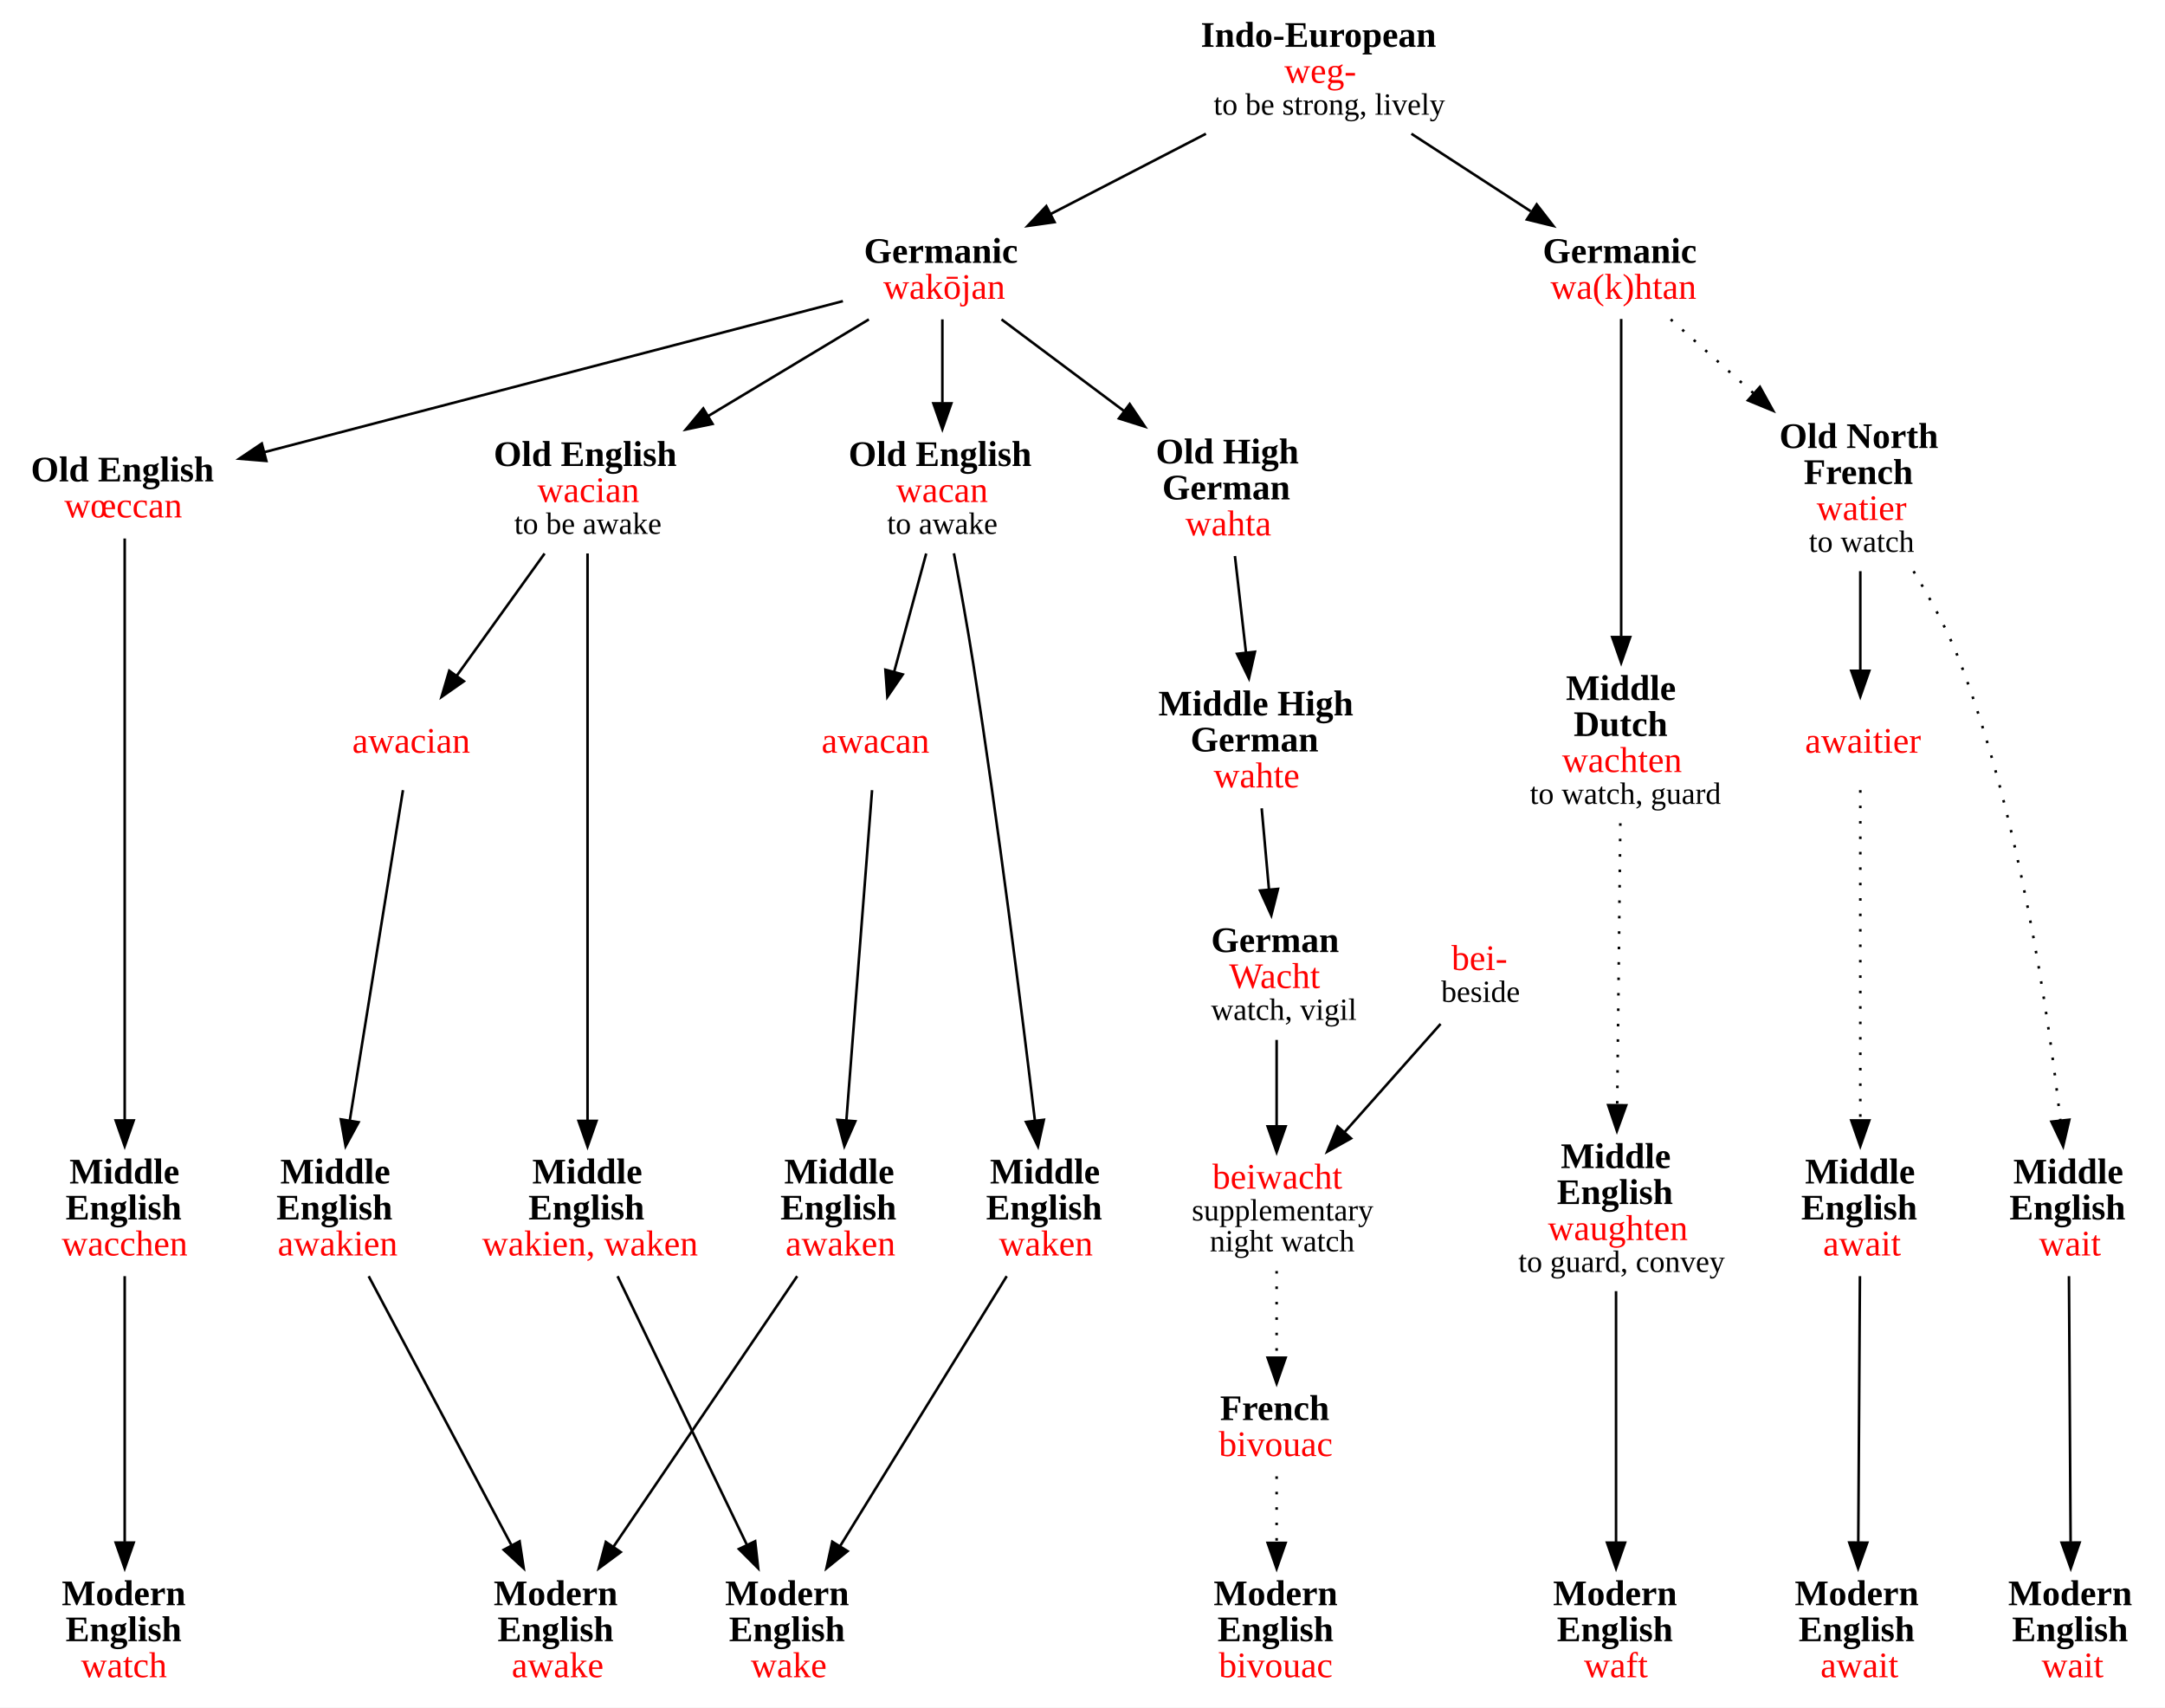
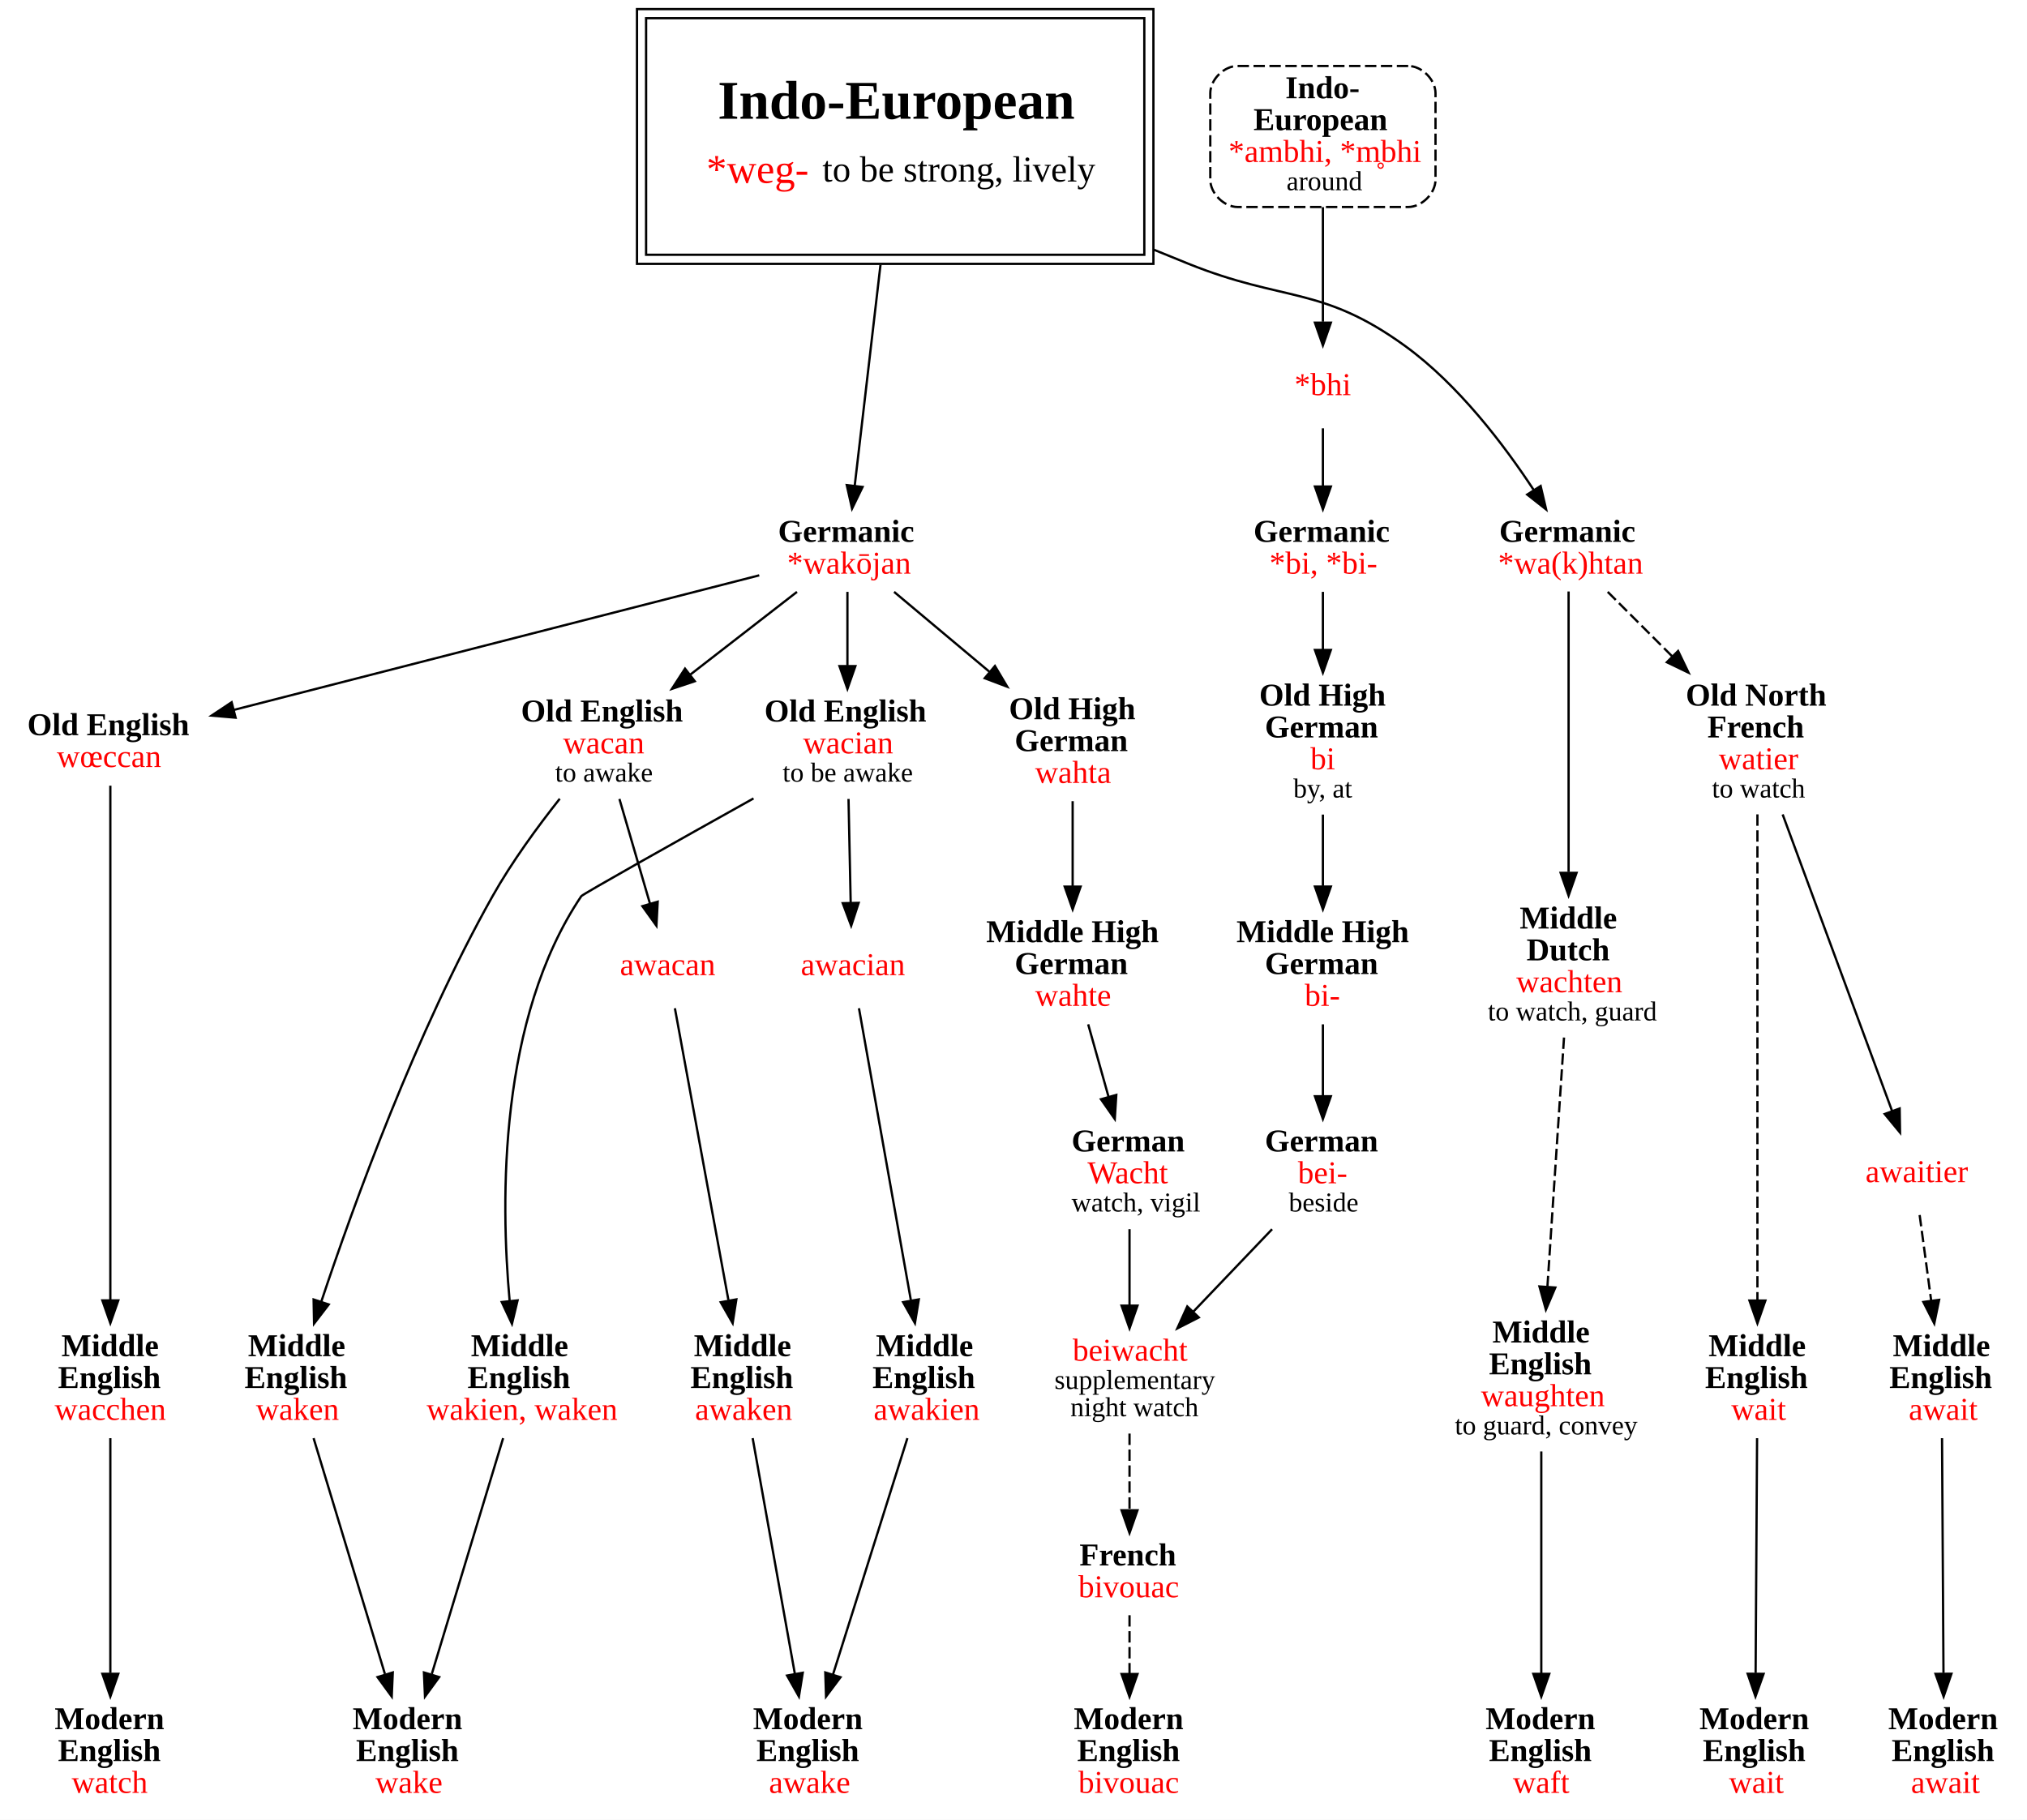
- <svg xmlns="http://www.w3.org/2000/svg" width="842pt" height="664pt" viewBox="0.00 0.00 842.00 664.00">
-   <g id="graph0" class="graph" transform="scale(1 1) rotate(0) translate(4 660)">
-     <polygon fill="white" stroke="transparent" points="-4,4 -4,-660 838,-660 838,4 -4,4" />
+ <svg xmlns="http://www.w3.org/2000/svg" xmlns:xlink="http://www.w3.org/1999/xlink" width="891pt" height="800pt" viewBox="0.00 0.00 891.00 800.00">
+   <g id="graph0" class="graph" transform="scale(1 1) rotate(0) translate(4 796)">
+     <polygon fill="white" stroke="transparent" points="-4,4 -4,-796 887,-796 887,4 -4,4" />
    <g id="node1" class="node">
-       <text text-anchor="start" x="463" y="-641.8" font-family="Times New Roman,serif" font-weight="bold" font-size="14.00">Indo-European</text>
-       <text text-anchor="start" x="495.5" y="-627.8" font-family="Times New Roman,serif" font-size="14.00" fill="red">weg-</text>
-       <text text-anchor="start" x="468" y="-615.4" font-family="Times New Roman,serif" font-size="12.00">to be strong, lively</text>
+       <g id="a_node1">
+         <a xlink:title="Indo-European &quot;*weg-&quot; to be strong, lively">
+           <polygon fill="none" stroke="black" points="499,-788 280,-788 280,-684 499,-684 499,-788" />
+           <polygon fill="none" stroke="black" points="503,-792 276,-792 276,-680 503,-680 503,-792" />
+           <text text-anchor="start" x="311.5" y="-743.8" font-family="Times New Roman,serif" font-weight="bold" font-size="24.00">Indo-European</text>
+           <text text-anchor="start" x="306.5" y="-715.6" font-family="Times New Roman,serif" font-size="18.00" fill="red">*weg-</text>
+           <text text-anchor="start" x="357.5" y="-716.2" font-family="Times New Roman,serif" font-size="16.00">to be strong, lively</text>
+         </a>
+       </g>
    </g>
    <g id="node2" class="node">
-       <text text-anchor="start" x="332" y="-557.8" font-family="Times New Roman,serif" font-weight="bold" font-size="14.00">Germanic</text>
-       <text text-anchor="start" x="339.5" y="-543.8" font-family="Times New Roman,serif" font-size="14.00" fill="red">wakōjan</text>
+       <text text-anchor="start" x="338" y="-557.8" font-family="Times New Roman,serif" font-weight="bold" font-size="14.00">Germanic</text>
+       <text text-anchor="start" x="342" y="-543.8" font-family="Times New Roman,serif" font-size="14.00" fill="red">*wakōjan</text>
    </g>
    <g id="edge1" class="edge">
-       <path fill="none" stroke="black" d="M465,-607.99C445.82,-598.08 423.52,-586.55 404.62,-576.78" />
-       <polygon fill="black" stroke="black" points="406.13,-573.62 395.64,-572.14 402.92,-579.84 406.13,-573.62" />
+       <path fill="none" stroke="black" d="M383.03,-679.53C379.27,-647.35 374.71,-608.23 371.71,-582.53" />
+       <polygon fill="black" stroke="black" points="375.16,-581.92 370.53,-572.39 368.21,-582.73 375.16,-581.92" />
    </g>
    <g id="node3" class="node">
-       <text text-anchor="start" x="596" y="-557.8" font-family="Times New Roman,serif" font-weight="bold" font-size="14.00">Germanic</text>
-       <text text-anchor="start" x="599" y="-543.8" font-family="Times New Roman,serif" font-size="14.00" fill="red">wa(k)htan</text>
+       <text text-anchor="start" x="655" y="-557.8" font-family="Times New Roman,serif" font-weight="bold" font-size="14.00">Germanic</text>
+       <text text-anchor="start" x="654.5" y="-543.8" font-family="Times New Roman,serif" font-size="14.00" fill="red">*wa(k)htan</text>
    </g>
    <g id="edge2" class="edge">
-       <path fill="none" stroke="black" d="M544.92,-607.99C559.63,-598.44 576.65,-587.38 591.32,-577.85" />
-       <polygon fill="black" stroke="black" points="593.64,-580.52 600.12,-572.14 589.83,-574.65 593.64,-580.52" />
+       <path fill="none" stroke="black" d="M503,-686.3C508.23,-684.16 513.42,-682.05 518.5,-680 560.39,-663.14 576.92,-670.47 613.5,-644 637.1,-626.92 657.27,-600.23 670.21,-580.53" />
+       <polygon fill="black" stroke="black" points="673.21,-582.34 675.63,-572.03 667.31,-578.58 673.21,-582.34" />
    </g>
    <g id="node4" class="node">
      <text text-anchor="start" x="8" y="-472.8" font-family="Times New Roman,serif" font-weight="bold" font-size="14.00">Old English</text>
      <text text-anchor="start" x="21" y="-458.8" font-family="Times New Roman,serif" font-size="14.00" fill="red">wœccan</text>
    </g>
    <g id="edge3" class="edge">
-       <path fill="none" stroke="black" d="M323.82,-542.91C267.58,-528.22 162.95,-500.92 98.94,-484.21" />
-       <polygon fill="black" stroke="black" points="99.59,-480.76 89.03,-481.62 97.82,-487.53 99.59,-480.76" />
+       <path fill="none" stroke="black" d="M329.74,-543.07C272.22,-528.34 164.06,-500.63 98.72,-483.89" />
+       <polygon fill="black" stroke="black" points="99.56,-480.49 89,-481.4 97.82,-487.27 99.56,-480.49" />
    </g>
    <g id="node5" class="node">
-       <text text-anchor="start" x="326" y="-478.8" font-family="Times New Roman,serif" font-weight="bold" font-size="14.00">Old English</text>
-       <text text-anchor="start" x="344.5" y="-464.8" font-family="Times New Roman,serif" font-size="14.00" fill="red">wacan</text>
-       <text text-anchor="start" x="341" y="-452.4" font-family="Times New Roman,serif" font-size="12.00">to awake</text>
+       <text text-anchor="start" x="225" y="-478.8" font-family="Times New Roman,serif" font-weight="bold" font-size="14.00">Old English</text>
+       <text text-anchor="start" x="243.5" y="-464.8" font-family="Times New Roman,serif" font-size="14.00" fill="red">wacan</text>
+       <text text-anchor="start" x="240" y="-452.4" font-family="Times New Roman,serif" font-size="12.00">to awake</text>
    </g>
    <g id="edge4" class="edge">
-       <path fill="none" stroke="black" d="M362.5,-535.8C362.5,-526.45 362.5,-514.55 362.5,-503.45" />
-       <polygon fill="black" stroke="black" points="366,-503.16 362.5,-493.16 359,-503.16 366,-503.16" />
+       <path fill="none" stroke="black" d="M346.33,-535.8C332.78,-525.29 315.08,-511.56 299.36,-499.37" />
+       <polygon fill="black" stroke="black" points="301.4,-496.52 291.35,-493.16 297.11,-502.05 301.4,-496.52" />
    </g>
    <g id="node6" class="node">
-       <text text-anchor="start" x="188" y="-478.8" font-family="Times New Roman,serif" font-weight="bold" font-size="14.00">Old English</text>
-       <text text-anchor="start" x="205" y="-464.8" font-family="Times New Roman,serif" font-size="14.00" fill="red">wacian</text>
-       <text text-anchor="start" x="196" y="-452.4" font-family="Times New Roman,serif" font-size="12.00">to be awake</text>
+       <text text-anchor="start" x="332" y="-478.8" font-family="Times New Roman,serif" font-weight="bold" font-size="14.00">Old English</text>
+       <text text-anchor="start" x="349" y="-464.8" font-family="Times New Roman,serif" font-size="14.00" fill="red">wacian</text>
+       <text text-anchor="start" x="340" y="-452.4" font-family="Times New Roman,serif" font-size="12.00">to be awake</text>
    </g>
    <g id="edge5" class="edge">
-       <path fill="none" stroke="black" d="M333.91,-535.8C315.88,-524.96 292.16,-510.7 271.43,-498.22" />
-       <polygon fill="black" stroke="black" points="273.12,-495.16 262.74,-493 269.51,-501.16 273.12,-495.16" />
+       <path fill="none" stroke="black" d="M368.5,-535.8C368.5,-526.45 368.5,-514.55 368.5,-503.45" />
+       <polygon fill="black" stroke="black" points="372,-503.16 368.5,-493.16 365,-503.16 372,-503.16" />
    </g>
    <g id="node7" class="node">
-       <text text-anchor="start" x="445.5" y="-479.8" font-family="Times New Roman,serif" font-weight="bold" font-size="14.00">Old High</text>
-       <text text-anchor="start" x="448" y="-465.8" font-family="Times New Roman,serif" font-weight="bold" font-size="14.00">German</text>
-       <text text-anchor="start" x="457" y="-451.8" font-family="Times New Roman,serif" font-size="14.00" fill="red">wahta</text>
+       <text text-anchor="start" x="439.5" y="-479.8" font-family="Times New Roman,serif" font-weight="bold" font-size="14.00">Old High</text>
+       <text text-anchor="start" x="442" y="-465.8" font-family="Times New Roman,serif" font-weight="bold" font-size="14.00">German</text>
+       <text text-anchor="start" x="451" y="-451.8" font-family="Times New Roman,serif" font-size="14.00" fill="red">wahta</text>
    </g>
    <g id="edge6" class="edge">
-       <path fill="none" stroke="black" d="M385.5,-535.8C399.23,-525.53 417.07,-512.2 433.09,-500.22" />
-       <polygon fill="black" stroke="black" points="435.36,-502.89 441.27,-494.1 431.17,-497.28 435.36,-502.89" />
-     </g>
-     <g id="node24" class="node">
-       <text text-anchor="start" x="605" y="-387.8" font-family="Times New Roman,serif" font-weight="bold" font-size="14.00">Middle</text>
-       <text text-anchor="start" x="608" y="-373.8" font-family="Times New Roman,serif" font-weight="bold" font-size="14.00">Dutch</text>
-       <text text-anchor="start" x="603.5" y="-359.8" font-family="Times New Roman,serif" font-size="14.00" fill="red">wachten</text>
-       <text text-anchor="start" x="591" y="-347.4" font-family="Times New Roman,serif" font-size="12.00">to watch, guard</text>
-     </g>
-     <g id="edge25" class="edge">
-       <path fill="none" stroke="black" d="M626.5,-535.97C626.5,-507.98 626.5,-451.48 626.5,-412.7" />
-       <polygon fill="black" stroke="black" points="630,-412.27 626.5,-402.27 623,-412.27 630,-412.27" />
-     </g>
-     <g id="node25" class="node">
-       <text text-anchor="start" x="688" y="-485.8" font-family="Times New Roman,serif" font-weight="bold" font-size="14.00">Old North</text>
-       <text text-anchor="start" x="697.5" y="-471.8" font-family="Times New Roman,serif" font-weight="bold" font-size="14.00">French</text>
-       <text text-anchor="start" x="702.5" y="-457.8" font-family="Times New Roman,serif" font-size="14.00" fill="red">watier</text>
-       <text text-anchor="start" x="699.5" y="-445.4" font-family="Times New Roman,serif" font-size="12.00">to watch</text>
-     </g>
-     <g id="edge26" class="edge">
-       <path fill="none" stroke="black" stroke-dasharray="1,5" d="M645.77,-535.8C655.11,-527.47 666.71,-517.12 677.92,-507.11" />
-       <polygon fill="black" stroke="black" points="680.46,-509.54 685.59,-500.27 675.8,-504.31 680.46,-509.54" />
+       <path fill="none" stroke="black" d="M389.01,-535.8C401.15,-525.63 416.88,-512.44 431.07,-500.55" />
+       <polygon fill="black" stroke="black" points="433.34,-503.21 438.75,-494.1 428.84,-497.84 433.34,-503.21" />
+     </g>
+     <g id="node29" class="node">
+       <text text-anchor="start" x="664" y="-387.8" font-family="Times New Roman,serif" font-weight="bold" font-size="14.00">Middle</text>
+       <text text-anchor="start" x="667" y="-373.8" font-family="Times New Roman,serif" font-weight="bold" font-size="14.00">Dutch</text>
+       <text text-anchor="start" x="662.5" y="-359.8" font-family="Times New Roman,serif" font-size="14.00" fill="red">wachten</text>
+       <text text-anchor="start" x="650" y="-347.4" font-family="Times New Roman,serif" font-size="12.00">to watch, guard</text>
+     </g>
+     <g id="edge30" class="edge">
+       <path fill="none" stroke="black" d="M685.5,-535.97C685.5,-507.98 685.5,-451.48 685.5,-412.7" />
+       <polygon fill="black" stroke="black" points="689,-412.27 685.5,-402.27 682,-412.27 689,-412.27" />
+     </g>
+     <g id="node30" class="node">
+       <text text-anchor="start" x="737" y="-485.8" font-family="Times New Roman,serif" font-weight="bold" font-size="14.00">Old North</text>
+       <text text-anchor="start" x="746.5" y="-471.8" font-family="Times New Roman,serif" font-weight="bold" font-size="14.00">French</text>
+       <text text-anchor="start" x="751.5" y="-457.8" font-family="Times New Roman,serif" font-size="14.00" fill="red">watier</text>
+       <text text-anchor="start" x="748.5" y="-445.4" font-family="Times New Roman,serif" font-size="12.00">to watch</text>
+     </g>
+     <g id="edge31" class="edge">
+       <path fill="none" stroke="black" stroke-dasharray="5,2" d="M702.7,-535.8C710.95,-527.55 721.18,-517.32 731.1,-507.4" />
+       <polygon fill="black" stroke="black" points="733.64,-509.81 738.23,-500.27 728.69,-504.86 733.64,-509.81" />
    </g>
    <g id="node8" class="node">
      <text text-anchor="start" x="23" y="-199.8" font-family="Times New Roman,serif" font-weight="bold" font-size="14.00">Middle</text>
      <text text-anchor="start" x="21.5" y="-185.8" font-family="Times New Roman,serif" font-weight="bold" font-size="14.00">English</text>
      <text text-anchor="start" x="20" y="-171.8" font-family="Times New Roman,serif" font-size="14.00" fill="red">wacchen</text>
    </g>
    <g id="edge7" class="edge">
      <path fill="none" stroke="black" d="M44.5,-450.61C44.5,-405.53 44.5,-284.26 44.5,-224.39" />
      <polygon fill="black" stroke="black" points="48,-224.3 44.5,-214.3 41,-224.3 48,-224.3" />
    </g>
    <g id="node10" class="node">
-       <text text-anchor="start" x="381" y="-199.8" font-family="Times New Roman,serif" font-weight="bold" font-size="14.00">Middle</text>
-       <text text-anchor="start" x="379.5" y="-185.8" font-family="Times New Roman,serif" font-weight="bold" font-size="14.00">English</text>
-       <text text-anchor="start" x="384.5" y="-171.8" font-family="Times New Roman,serif" font-size="14.00" fill="red">waken</text>
+       <text text-anchor="start" x="105" y="-199.8" font-family="Times New Roman,serif" font-weight="bold" font-size="14.00">Middle</text>
+       <text text-anchor="start" x="103.5" y="-185.8" font-family="Times New Roman,serif" font-weight="bold" font-size="14.00">English</text>
+       <text text-anchor="start" x="108.5" y="-171.8" font-family="Times New Roman,serif" font-size="14.00" fill="red">waken</text>
    </g>
    <g id="edge9" class="edge">
-       <path fill="none" stroke="black" d="M367,-444.83C369.38,-432.2 372.26,-416.27 374.5,-402 384.31,-339.45 393.48,-266.15 398.5,-224.19" />
-       <polygon fill="black" stroke="black" points="401.98,-224.56 399.69,-214.22 395.03,-223.73 401.98,-224.56" />
+       <path fill="none" stroke="black" d="M242.05,-444.85C232.37,-432.62 220.96,-417.05 212.5,-402 178.9,-342.22 151.5,-266.64 137.23,-223.77" />
+       <polygon fill="black" stroke="black" points="140.5,-222.52 134.05,-214.11 133.85,-224.71 140.5,-222.52" />
    </g>
    <g id="node11" class="node">
-       <text text-anchor="start" x="315.5" y="-367.3" font-family="Times New Roman,serif" font-size="14.00" fill="red">awacan</text>
+       <text text-anchor="start" x="268.5" y="-367.3" font-family="Times New Roman,serif" font-size="14.00" fill="red">awacan</text>
    </g>
    <g id="edge10" class="edge">
-       <path fill="none" stroke="black" d="M356.21,-444.76C352.46,-430.92 347.68,-413.29 343.77,-398.86" />
-       <polygon fill="black" stroke="black" points="347.1,-397.74 341.11,-389.01 340.34,-399.57 347.1,-397.74" />
+       <path fill="none" stroke="black" d="M268.28,-444.76C272.32,-430.92 277.46,-413.29 281.67,-398.86" />
+       <polygon fill="black" stroke="black" points="285.1,-399.59 284.54,-389.01 278.38,-397.63 285.1,-399.59" />
    </g>
    <g id="node13" class="node">
      <text text-anchor="start" x="203" y="-199.8" font-family="Times New Roman,serif" font-weight="bold" font-size="14.00">Middle</text>
      <text text-anchor="start" x="201.5" y="-185.8" font-family="Times New Roman,serif" font-weight="bold" font-size="14.00">English</text>
      <text text-anchor="start" x="183.5" y="-171.8" font-family="Times New Roman,serif" font-size="14.00" fill="red">wakien, waken</text>
    </g>
    <g id="edge12" class="edge">
-       <path fill="none" stroke="black" d="M224.5,-444.78C224.5,-395.76 224.5,-281.54 224.5,-224.17" />
-       <polygon fill="black" stroke="black" points="228,-224.14 224.5,-214.14 221,-224.14 228,-224.14" />
+       <path fill="none" stroke="black" d="M327.22,-444.99C293.79,-426.32 252.12,-402.93 251.5,-402 215.28,-348.13 215.96,-268.86 220.02,-224.08" />
+       <polygon fill="black" stroke="black" points="223.51,-224.31 221.04,-214 216.55,-223.6 223.51,-224.31" />
    </g>
    <g id="node14" class="node">
-       <text text-anchor="start" x="133" y="-367.3" font-family="Times New Roman,serif" font-size="14.00" fill="red">awacian</text>
+       <text text-anchor="start" x="348" y="-367.3" font-family="Times New Roman,serif" font-size="14.00" fill="red">awacian</text>
    </g>
    <g id="edge13" class="edge">
-       <path fill="none" stroke="black" d="M207.8,-444.76C197.46,-430.38 184.19,-411.92 173.6,-397.19" />
-       <polygon fill="black" stroke="black" points="176.4,-395.08 167.72,-389.01 170.72,-399.17 176.4,-395.08" />
+       <path fill="none" stroke="black" d="M368.98,-444.76C369.27,-431.05 369.63,-413.63 369.93,-399.28" />
+       <polygon fill="black" stroke="black" points="373.44,-399.08 370.15,-389.01 366.44,-398.93 373.44,-399.08" />
    </g>
    <g id="node18" class="node">
-       <text text-anchor="start" x="446.5" y="-381.8" font-family="Times New Roman,serif" font-weight="bold" font-size="14.00">Middle High</text>
-       <text text-anchor="start" x="459" y="-367.8" font-family="Times New Roman,serif" font-weight="bold" font-size="14.00">German</text>
-       <text text-anchor="start" x="468" y="-353.8" font-family="Times New Roman,serif" font-size="14.00" fill="red">wahte</text>
+       <text text-anchor="start" x="429.5" y="-381.8" font-family="Times New Roman,serif" font-weight="bold" font-size="14.00">Middle High</text>
+       <text text-anchor="start" x="442" y="-367.8" font-family="Times New Roman,serif" font-weight="bold" font-size="14.00">German</text>
+       <text text-anchor="start" x="451" y="-353.8" font-family="Times New Roman,serif" font-size="14.00" fill="red">wahte</text>
    </g>
    <g id="edge19" class="edge">
-       <path fill="none" stroke="black" d="M476.28,-443.78C477.58,-432.41 479.15,-418.66 480.58,-406.25" />
-       <polygon fill="black" stroke="black" points="484.06,-406.55 481.73,-396.22 477.11,-405.75 484.06,-406.55" />
+       <path fill="none" stroke="black" d="M467.5,-443.78C467.5,-432.41 467.5,-418.66 467.5,-406.25" />
+       <polygon fill="black" stroke="black" points="471,-406.22 467.5,-396.22 464,-406.22 471,-406.22" />
    </g>
    <g id="node9" class="node">
      <text text-anchor="start" x="20" y="-35.8" font-family="Times New Roman,serif" font-weight="bold" font-size="14.00">Modern</text>
      <text text-anchor="start" x="21.5" y="-21.8" font-family="Times New Roman,serif" font-weight="bold" font-size="14.00">English</text>
      <text text-anchor="start" x="27.5" y="-7.8" font-family="Times New Roman,serif" font-size="14.00" fill="red">watch</text>
    </g>
    <g id="edge8" class="edge">
      <path fill="none" stroke="black" d="M44.5,-163.75C44.5,-136.35 44.5,-91.54 44.5,-60.51" />
      <polygon fill="black" stroke="black" points="48,-60.15 44.5,-50.15 41,-60.15 48,-60.15" />
    </g>
    <g id="node16" class="node">
-       <text text-anchor="start" x="278" y="-35.8" font-family="Times New Roman,serif" font-weight="bold" font-size="14.00">Modern</text>
-       <text text-anchor="start" x="279.5" y="-21.8" font-family="Times New Roman,serif" font-weight="bold" font-size="14.00">English</text>
-       <text text-anchor="start" x="288" y="-7.8" font-family="Times New Roman,serif" font-size="14.00" fill="red">wake</text>
+       <text text-anchor="start" x="151" y="-35.8" font-family="Times New Roman,serif" font-weight="bold" font-size="14.00">Modern</text>
+       <text text-anchor="start" x="152.5" y="-21.8" font-family="Times New Roman,serif" font-weight="bold" font-size="14.00">English</text>
+       <text text-anchor="start" x="161" y="-7.8" font-family="Times New Roman,serif" font-size="14.00" fill="red">wake</text>
    </g>
    <g id="edge15" class="edge">
-       <path fill="none" stroke="black" d="M387.53,-163.75C370.32,-135.87 341.99,-89.97 322.8,-58.89" />
-       <polygon fill="black" stroke="black" points="325.64,-56.82 317.41,-50.15 319.68,-60.5 325.64,-56.82" />
+       <path fill="none" stroke="black" d="M133.84,-163.75C142.16,-136.23 155.79,-91.15 165.19,-60.1" />
+       <polygon fill="black" stroke="black" points="168.65,-60.74 168.19,-50.15 161.95,-58.71 168.65,-60.74" />
    </g>
    <g id="node12" class="node">
      <text text-anchor="start" x="301" y="-199.8" font-family="Times New Roman,serif" font-weight="bold" font-size="14.00">Middle</text>
      <text text-anchor="start" x="299.5" y="-185.8" font-family="Times New Roman,serif" font-weight="bold" font-size="14.00">English</text>
      <text text-anchor="start" x="301.5" y="-171.8" font-family="Times New Roman,serif" font-size="14.00" fill="red">awaken</text>
    </g>
    <g id="edge11" class="edge">
-       <path fill="none" stroke="black" d="M335.16,-352.74C332.87,-323.3 328.17,-262.85 325.18,-224.49" />
-       <polygon fill="black" stroke="black" points="328.65,-223.99 324.39,-214.3 321.68,-224.54 328.65,-223.99" />
+       <path fill="none" stroke="black" d="M292.66,-352.74C298.06,-323.3 309.14,-262.85 316.18,-224.49" />
+       <polygon fill="black" stroke="black" points="319.68,-224.76 318.05,-214.3 312.8,-223.5 319.68,-224.76" />
    </g>
    <g id="node17" class="node">
-       <text text-anchor="start" x="188" y="-35.8" font-family="Times New Roman,serif" font-weight="bold" font-size="14.00">Modern</text>
-       <text text-anchor="start" x="189.5" y="-21.8" font-family="Times New Roman,serif" font-weight="bold" font-size="14.00">English</text>
-       <text text-anchor="start" x="195" y="-7.8" font-family="Times New Roman,serif" font-size="14.00" fill="red">awake</text>
+       <text text-anchor="start" x="327" y="-35.8" font-family="Times New Roman,serif" font-weight="bold" font-size="14.00">Modern</text>
+       <text text-anchor="start" x="328.5" y="-21.8" font-family="Times New Roman,serif" font-weight="bold" font-size="14.00">English</text>
+       <text text-anchor="start" x="334" y="-7.8" font-family="Times New Roman,serif" font-size="14.00" fill="red">awake</text>
    </g>
    <g id="edge17" class="edge">
-       <path fill="none" stroke="black" d="M306.03,-163.75C287.02,-135.75 255.67,-89.58 234.56,-58.49" />
-       <polygon fill="black" stroke="black" points="237.41,-56.46 228.9,-50.15 231.62,-60.39 237.41,-56.46" />
+       <path fill="none" stroke="black" d="M326.84,-163.75C331.77,-136.23 339.84,-91.15 345.4,-60.1" />
+       <polygon fill="black" stroke="black" points="348.86,-60.61 347.18,-50.15 341.97,-59.38 348.86,-60.61" />
    </g>
    <g id="edge16" class="edge">
-       <path fill="none" stroke="black" d="M236.18,-163.75C249.54,-135.99 271.51,-90.37 286.47,-59.29" />
-       <polygon fill="black" stroke="black" points="289.69,-60.68 290.87,-50.15 283.38,-57.65 289.69,-60.68" />
+       <path fill="none" stroke="black" d="M217.16,-163.75C208.84,-136.23 195.21,-91.15 185.81,-60.1" />
+       <polygon fill="black" stroke="black" points="189.05,-58.71 182.81,-50.15 182.35,-60.74 189.05,-58.71" />
    </g>
    <g id="node15" class="node">
-       <text text-anchor="start" x="105" y="-199.8" font-family="Times New Roman,serif" font-weight="bold" font-size="14.00">Middle</text>
-       <text text-anchor="start" x="103.5" y="-185.8" font-family="Times New Roman,serif" font-weight="bold" font-size="14.00">English</text>
-       <text text-anchor="start" x="104" y="-171.8" font-family="Times New Roman,serif" font-size="14.00" fill="red">awakien</text>
+       <text text-anchor="start" x="381" y="-199.8" font-family="Times New Roman,serif" font-weight="bold" font-size="14.00">Middle</text>
+       <text text-anchor="start" x="379.5" y="-185.8" font-family="Times New Roman,serif" font-weight="bold" font-size="14.00">English</text>
+       <text text-anchor="start" x="380" y="-171.8" font-family="Times New Roman,serif" font-size="14.00" fill="red">awakien</text>
    </g>
    <g id="edge14" class="edge">
-       <path fill="none" stroke="black" d="M152.72,-352.74C147.98,-323.3 138.24,-262.85 132.06,-224.49" />
-       <polygon fill="black" stroke="black" points="135.46,-223.61 130.41,-214.3 128.55,-224.73 135.46,-223.61" />
+       <path fill="none" stroke="black" d="M373.57,-352.74C378.8,-323.3 389.55,-262.85 396.37,-224.49" />
+       <polygon fill="black" stroke="black" points="399.88,-224.75 398.18,-214.3 392.98,-223.53 399.88,-224.75" />
    </g>
    <g id="edge18" class="edge">
-       <path fill="none" stroke="black" d="M139.38,-163.75C154.11,-135.99 178.33,-90.37 194.83,-59.29" />
-       <polygon fill="black" stroke="black" points="198.08,-60.63 199.68,-50.15 191.9,-57.35 198.08,-60.63" />
+       <path fill="none" stroke="black" d="M394.86,-163.75C386.16,-136.11 371.89,-90.76 362.11,-59.7" />
+       <polygon fill="black" stroke="black" points="365.45,-58.64 359.1,-50.15 358.77,-60.74 365.45,-58.64" />
    </g>
    <g id="node19" class="node">
      <text text-anchor="start" x="467" y="-289.8" font-family="Times New Roman,serif" font-weight="bold" font-size="14.00">German</text>
      <text text-anchor="start" x="474" y="-275.8" font-family="Times New Roman,serif" font-size="14.00" fill="red">Wacht</text>
      <text text-anchor="start" x="467" y="-263.4" font-family="Times New Roman,serif" font-size="12.00">watch, vigil</text>
    </g>
    <g id="edge20" class="edge">
-       <path fill="none" stroke="black" d="M486.69,-345.68C487.56,-335.95 488.58,-324.59 489.52,-314.13" />
-       <polygon fill="black" stroke="black" points="493.02,-314.34 490.43,-304.06 486.05,-313.71 493.02,-314.34" />
+       <path fill="none" stroke="black" d="M474.33,-345.68C477.09,-335.85 480.32,-324.36 483.28,-313.81" />
+       <polygon fill="black" stroke="black" points="486.69,-314.64 486.02,-304.06 479.95,-312.75 486.69,-314.64" />
    </g>
    <g id="node21" class="node">
      <text text-anchor="start" x="467.5" y="-197.8" font-family="Times New Roman,serif" font-size="14.00" fill="red">beiwacht</text>
      <text text-anchor="start" x="459.5" y="-185.4" font-family="Times New Roman,serif" font-size="12.00">supplementary</text>
      <text text-anchor="start" x="466.5" y="-173.4" font-family="Times New Roman,serif" font-size="12.00">night watch</text>
    </g>
    <g id="edge22" class="edge">
      <path fill="none" stroke="black" d="M492.5,-255.62C492.5,-245.39 492.5,-233.23 492.5,-222.17" />
      <polygon fill="black" stroke="black" points="496,-222 492.5,-212 489,-222 496,-222" />
    </g>
    <g id="node20" class="node">
-       <text text-anchor="start" x="560.5" y="-282.8" font-family="Times New Roman,serif" font-size="14.00" fill="red">bei-</text>
-       <text text-anchor="start" x="556.5" y="-270.4" font-family="Times New Roman,serif" font-size="12.00">beside</text>
+       <text text-anchor="start" x="552" y="-289.8" font-family="Times New Roman,serif" font-weight="bold" font-size="14.00">German</text>
+       <text text-anchor="start" x="566.5" y="-275.8" font-family="Times New Roman,serif" font-size="14.00" fill="red">bei-</text>
+       <text text-anchor="start" x="562.5" y="-263.4" font-family="Times New Roman,serif" font-size="12.00">beside</text>
    </g>
    <g id="edge21" class="edge">
-       <path fill="none" stroke="black" d="M556.27,-261.84C545.68,-249.91 531.28,-233.69 518.85,-219.68" />
-       <polygon fill="black" stroke="black" points="521.44,-217.33 512.18,-212.17 516.2,-221.97 521.44,-217.33" />
-     </g>
-     <g id="node22" class="node">
+       <path fill="none" stroke="black" d="M555.17,-255.62C544.6,-244.55 531.86,-231.21 520.63,-219.46" />
+       <polygon fill="black" stroke="black" points="522.95,-216.82 513.51,-212 517.89,-221.65 522.95,-216.82" />
+     </g>
+     <g id="node27" class="node">
      <text text-anchor="start" x="470.5" y="-107.8" font-family="Times New Roman,serif" font-weight="bold" font-size="14.00">French</text>
      <text text-anchor="start" x="470" y="-93.8" font-family="Times New Roman,serif" font-size="14.00" fill="red">bivouac</text>
    </g>
+     <g id="edge28" class="edge">
+       <path fill="none" stroke="black" stroke-dasharray="5,2" d="M492.5,-165.76C492.5,-155.46 492.5,-143.12 492.5,-132.27" />
+       <polygon fill="black" stroke="black" points="496,-132.04 492.5,-122.04 489,-132.04 496,-132.04" />
+     </g>
+     <g id="node22" class="node">
+       <text text-anchor="start" x="565" y="-622.3" font-family="Times New Roman,serif" font-size="14.00" fill="red">*bhi</text>
+     </g>
+     <g id="node23" class="node">
+       <text text-anchor="start" x="547" y="-557.8" font-family="Times New Roman,serif" font-weight="bold" font-size="14.00">Germanic</text>
+       <text text-anchor="start" x="554" y="-543.8" font-family="Times New Roman,serif" font-size="14.00" fill="red">*bi, *bi-</text>
+     </g>
+     <g id="edge24" class="edge">
+       <path fill="none" stroke="black" d="M577.5,-607.7C577.5,-599.98 577.5,-590.71 577.5,-582.11" />
+       <polygon fill="black" stroke="black" points="581,-582.1 577.5,-572.1 574,-582.1 581,-582.1" />
+     </g>
+     <g id="node24" class="node">
+       <text text-anchor="start" x="549.5" y="-485.8" font-family="Times New Roman,serif" font-weight="bold" font-size="14.00">Old High</text>
+       <text text-anchor="start" x="552" y="-471.8" font-family="Times New Roman,serif" font-weight="bold" font-size="14.00">German</text>
+       <text text-anchor="start" x="572" y="-457.8" font-family="Times New Roman,serif" font-size="14.00" fill="red">bi</text>
+       <text text-anchor="start" x="564.5" y="-445.4" font-family="Times New Roman,serif" font-size="12.00">by, at</text>
+     </g>
+     <g id="edge25" class="edge">
+       <path fill="none" stroke="black" d="M577.5,-535.8C577.5,-528.35 577.5,-519.28 577.5,-510.29" />
+       <polygon fill="black" stroke="black" points="581,-510.27 577.5,-500.27 574,-510.27 581,-510.27" />
+     </g>
+     <g id="node25" class="node">
+       <text text-anchor="start" x="539.5" y="-381.8" font-family="Times New Roman,serif" font-weight="bold" font-size="14.00">Middle High</text>
+       <text text-anchor="start" x="552" y="-367.8" font-family="Times New Roman,serif" font-weight="bold" font-size="14.00">German</text>
+       <text text-anchor="start" x="569.5" y="-353.8" font-family="Times New Roman,serif" font-size="14.00" fill="red">bi-</text>
+     </g>
+     <g id="edge26" class="edge">
+       <path fill="none" stroke="black" d="M577.5,-437.89C577.5,-427.93 577.5,-416.77 577.5,-406.51" />
+       <polygon fill="black" stroke="black" points="581,-406.23 577.5,-396.23 574,-406.23 581,-406.23" />
+     </g>
+     <g id="edge27" class="edge">
+       <path fill="none" stroke="black" d="M577.5,-345.68C577.5,-335.95 577.5,-324.59 577.5,-314.13" />
+       <polygon fill="black" stroke="black" points="581,-314.06 577.5,-304.06 574,-314.06 581,-314.06" />
+     </g>
+     <g id="node26" class="node">
+       <g id="a_node26">
+         <a xlink:href="ambhi-around.svg" xlink:title="&lt;b&gt;Indo-&lt;br/&gt;European&lt;/b&gt;&lt;br/&gt;&lt;font color=&quot;red&quot;&gt;*ambhi, *m̥bhi&lt;/font&gt;&lt;br/&gt;&lt;font point-size=&quot;12&quot;&gt;around&lt;/font&gt;">
+           <path fill="none" stroke="black" stroke-dasharray="5,2" d="M615,-767C615,-767 540,-767 540,-767 534,-767 528,-761 528,-755 528,-755 528,-717 528,-717 528,-711 534,-705 540,-705 540,-705 615,-705 615,-705 621,-705 627,-711 627,-717 627,-717 627,-755 627,-755 627,-761 621,-767 615,-767" />
+           <text text-anchor="start" x="561" y="-752.8" font-family="Times New Roman,serif" font-weight="bold" font-size="14.00">Indo-</text>
+           <text text-anchor="start" x="547" y="-738.8" font-family="Times New Roman,serif" font-weight="bold" font-size="14.00">European</text>
+           <text text-anchor="start" x="536" y="-724.8" font-family="Times New Roman,serif" font-size="14.00" fill="red">*ambhi, *m̥bhi</text>
+           <text text-anchor="start" x="561.5" y="-712.4" font-family="Times New Roman,serif" font-size="12.00">around</text>
+         </a>
+       </g>
+     </g>
    <g id="edge23" class="edge">
-       <path fill="none" stroke="black" stroke-dasharray="1,5" d="M492.5,-165.76C492.5,-155.46 492.5,-143.12 492.5,-132.27" />
-       <polygon fill="black" stroke="black" points="496,-132.04 492.5,-122.04 489,-132.04 496,-132.04" />
-     </g>
-     <g id="node23" class="node">
+       <path fill="none" stroke="black" d="M577.5,-704.92C577.5,-689.15 577.5,-669.96 577.5,-654.58" />
+       <polygon fill="black" stroke="black" points="581,-654.15 577.5,-644.15 574,-654.15 581,-654.15" />
+     </g>
+     <g id="node28" class="node">
      <text text-anchor="start" x="468" y="-35.8" font-family="Times New Roman,serif" font-weight="bold" font-size="14.00">Modern</text>
      <text text-anchor="start" x="469.5" y="-21.8" font-family="Times New Roman,serif" font-weight="bold" font-size="14.00">English</text>
      <text text-anchor="start" x="470" y="-7.8" font-family="Times New Roman,serif" font-size="14.00" fill="red">bivouac</text>
    </g>
-     <g id="edge24" class="edge">
-       <path fill="none" stroke="black" stroke-dasharray="1,5" d="M492.5,-85.91C492.5,-78.33 492.5,-69.13 492.5,-60.23" />
+     <g id="edge29" class="edge">
+       <path fill="none" stroke="black" stroke-dasharray="5,2" d="M492.5,-85.91C492.5,-78.33 492.5,-69.13 492.5,-60.23" />
      <polygon fill="black" stroke="black" points="496,-60.05 492.5,-50.05 489,-60.05 496,-60.05" />
    </g>
-     <g id="node26" class="node">
-       <text text-anchor="start" x="603" y="-205.8" font-family="Times New Roman,serif" font-weight="bold" font-size="14.00">Middle</text>
-       <text text-anchor="start" x="601.5" y="-191.8" font-family="Times New Roman,serif" font-weight="bold" font-size="14.00">English</text>
-       <text text-anchor="start" x="598" y="-177.8" font-family="Times New Roman,serif" font-size="14.00" fill="red">waughten</text>
-       <text text-anchor="start" x="586.5" y="-165.4" font-family="Times New Roman,serif" font-size="12.00">to guard, convey</text>
-     </g>
-     <g id="edge27" class="edge">
-       <path fill="none" stroke="black" stroke-dasharray="1,5" d="M626.17,-339.87C625.83,-309.89 625.32,-263.68 624.95,-230.5" />
-       <polygon fill="black" stroke="black" points="628.45,-230.19 624.84,-220.23 621.45,-230.26 628.45,-230.19" />
-     </g>
-     <g id="node28" class="node">
-       <text text-anchor="start" x="779" y="-199.8" font-family="Times New Roman,serif" font-weight="bold" font-size="14.00">Middle</text>
-       <text text-anchor="start" x="777.5" y="-185.8" font-family="Times New Roman,serif" font-weight="bold" font-size="14.00">English</text>
-       <text text-anchor="start" x="789" y="-171.8" font-family="Times New Roman,serif" font-size="14.00" fill="red">wait</text>
-     </g>
-     <g id="edge29" class="edge">
-       <path fill="none" stroke="black" stroke-dasharray="1,5" d="M740.21,-437.87C746.9,-426.97 753.8,-414.31 758.5,-402 781.44,-341.89 792.49,-267.2 797.29,-224.42" />
-       <polygon fill="black" stroke="black" points="800.79,-224.58 798.38,-214.26 793.83,-223.83 800.79,-224.58" />
-     </g>
-     <g id="node30" class="node">
-       <text text-anchor="start" x="698" y="-367.3" font-family="Times New Roman,serif" font-size="14.00" fill="red">awaitier</text>
-     </g>
-     <g id="edge30" class="edge">
-       <path fill="none" stroke="black" d="M719.5,-437.89C719.5,-425.6 719.5,-411.48 719.5,-399.47" />
-       <polygon fill="black" stroke="black" points="723,-399.15 719.5,-389.15 716,-399.15 723,-399.15" />
-     </g>
-     <g id="node27" class="node">
-       <text text-anchor="start" x="600" y="-35.8" font-family="Times New Roman,serif" font-weight="bold" font-size="14.00">Modern</text>
-       <text text-anchor="start" x="601.5" y="-21.8" font-family="Times New Roman,serif" font-weight="bold" font-size="14.00">English</text>
-       <text text-anchor="start" x="612" y="-7.8" font-family="Times New Roman,serif" font-size="14.00" fill="red">waft</text>
-     </g>
-     <g id="edge28" class="edge">
-       <path fill="none" stroke="black" d="M624.5,-157.91C624.5,-130.2 624.5,-89.13 624.5,-60.19" />
-       <polygon fill="black" stroke="black" points="628,-60.12 624.5,-50.12 621,-60.12 628,-60.12" />
-     </g>
-     <g id="node29" class="node">
-       <text text-anchor="start" x="777" y="-35.8" font-family="Times New Roman,serif" font-weight="bold" font-size="14.00">Modern</text>
-       <text text-anchor="start" x="778.5" y="-21.8" font-family="Times New Roman,serif" font-weight="bold" font-size="14.00">English</text>
-       <text text-anchor="start" x="790" y="-7.8" font-family="Times New Roman,serif" font-size="14.00" fill="red">wait</text>
+     <g id="node31" class="node">
+       <text text-anchor="start" x="652" y="-205.8" font-family="Times New Roman,serif" font-weight="bold" font-size="14.00">Middle</text>
+       <text text-anchor="start" x="650.5" y="-191.8" font-family="Times New Roman,serif" font-weight="bold" font-size="14.00">English</text>
+       <text text-anchor="start" x="647" y="-177.8" font-family="Times New Roman,serif" font-size="14.00" fill="red">waughten</text>
+       <text text-anchor="start" x="635.5" y="-165.4" font-family="Times New Roman,serif" font-size="12.00">to guard, convey</text>
    </g>
    <g id="edge32" class="edge">
-       <path fill="none" stroke="black" d="M800.65,-163.75C800.82,-136.35 801.1,-91.54 801.29,-60.51" />
-       <polygon fill="black" stroke="black" points="804.79,-60.18 801.35,-50.15 797.79,-60.13 804.79,-60.18" />
-     </g>
-     <g id="node31" class="node">
-       <text text-anchor="start" x="698" y="-199.8" font-family="Times New Roman,serif" font-weight="bold" font-size="14.00">Middle</text>
-       <text text-anchor="start" x="696.5" y="-185.8" font-family="Times New Roman,serif" font-weight="bold" font-size="14.00">English</text>
-       <text text-anchor="start" x="705" y="-171.8" font-family="Times New Roman,serif" font-size="14.00" fill="red">await</text>
-     </g>
-     <g id="edge31" class="edge">
-       <path fill="none" stroke="black" stroke-dasharray="1,5" d="M719.5,-352.74C719.5,-323.3 719.5,-262.85 719.5,-224.49" />
-       <polygon fill="black" stroke="black" points="723,-224.3 719.5,-214.3 716,-224.3 723,-224.3" />
+       <path fill="none" stroke="black" stroke-dasharray="5,2" d="M683.49,-339.87C681.49,-309.89 678.41,-263.68 676.2,-230.5" />
+       <polygon fill="black" stroke="black" points="679.67,-229.97 675.52,-220.23 672.69,-230.44 679.67,-229.97" />
+     </g>
+     <g id="node33" class="node">
+       <text text-anchor="start" x="747" y="-199.8" font-family="Times New Roman,serif" font-weight="bold" font-size="14.00">Middle</text>
+       <text text-anchor="start" x="745.5" y="-185.8" font-family="Times New Roman,serif" font-weight="bold" font-size="14.00">English</text>
+       <text text-anchor="start" x="757" y="-171.8" font-family="Times New Roman,serif" font-size="14.00" fill="red">wait</text>
+     </g>
+     <g id="edge34" class="edge">
+       <path fill="none" stroke="black" stroke-dasharray="5,2" d="M768.5,-437.98C768.5,-385.99 768.5,-279.48 768.5,-224.52" />
+       <polygon fill="black" stroke="black" points="772,-224.24 768.5,-214.24 765,-224.24 772,-224.24" />
+     </g>
+     <g id="node35" class="node">
+       <text text-anchor="start" x="816" y="-276.3" font-family="Times New Roman,serif" font-size="14.00" fill="red">awaitier</text>
+     </g>
+     <g id="edge35" class="edge">
+       <path fill="none" stroke="black" d="M779.59,-437.96C792.9,-401.87 815.02,-341.91 827.73,-307.49" />
+       <polygon fill="black" stroke="black" points="831.02,-308.68 831.19,-298.09 824.45,-306.26 831.02,-308.68" />
    </g>
    <g id="node32" class="node">
-       <text text-anchor="start" x="694" y="-35.8" font-family="Times New Roman,serif" font-weight="bold" font-size="14.00">Modern</text>
-       <text text-anchor="start" x="695.5" y="-21.8" font-family="Times New Roman,serif" font-weight="bold" font-size="14.00">English</text>
-       <text text-anchor="start" x="704" y="-7.8" font-family="Times New Roman,serif" font-size="14.00" fill="red">await</text>
+       <text text-anchor="start" x="649" y="-35.8" font-family="Times New Roman,serif" font-weight="bold" font-size="14.00">Modern</text>
+       <text text-anchor="start" x="650.5" y="-21.8" font-family="Times New Roman,serif" font-weight="bold" font-size="14.00">English</text>
+       <text text-anchor="start" x="661" y="-7.8" font-family="Times New Roman,serif" font-size="14.00" fill="red">waft</text>
    </g>
    <g id="edge33" class="edge">
-       <path fill="none" stroke="black" d="M719.35,-163.75C719.18,-136.35 718.9,-91.54 718.71,-60.51" />
-       <polygon fill="black" stroke="black" points="722.21,-60.13 718.65,-50.15 715.21,-60.18 722.21,-60.13" />
+       <path fill="none" stroke="black" d="M673.5,-157.91C673.5,-130.2 673.5,-89.13 673.5,-60.19" />
+       <polygon fill="black" stroke="black" points="677,-60.12 673.5,-50.12 670,-60.12 677,-60.12" />
+     </g>
+     <g id="node34" class="node">
+       <text text-anchor="start" x="743" y="-35.8" font-family="Times New Roman,serif" font-weight="bold" font-size="14.00">Modern</text>
+       <text text-anchor="start" x="744.5" y="-21.8" font-family="Times New Roman,serif" font-weight="bold" font-size="14.00">English</text>
+       <text text-anchor="start" x="756" y="-7.8" font-family="Times New Roman,serif" font-size="14.00" fill="red">wait</text>
+     </g>
+     <g id="edge37" class="edge">
+       <path fill="none" stroke="black" d="M768.35,-163.75C768.18,-136.35 767.9,-91.54 767.71,-60.51" />
+       <polygon fill="black" stroke="black" points="771.21,-60.13 767.65,-50.15 764.21,-60.18 771.21,-60.13" />
+     </g>
+     <g id="node36" class="node">
+       <text text-anchor="start" x="828" y="-199.8" font-family="Times New Roman,serif" font-weight="bold" font-size="14.00">Middle</text>
+       <text text-anchor="start" x="826.5" y="-185.8" font-family="Times New Roman,serif" font-weight="bold" font-size="14.00">English</text>
+       <text text-anchor="start" x="835" y="-171.8" font-family="Times New Roman,serif" font-size="14.00" fill="red">await</text>
+     </g>
+     <g id="edge36" class="edge">
+       <path fill="none" stroke="black" stroke-dasharray="5,2" d="M839.81,-261.84C841.25,-251.16 843.16,-237.04 844.89,-224.16" />
+       <polygon fill="black" stroke="black" points="848.37,-224.55 846.24,-214.17 841.44,-223.62 848.37,-224.55" />
+     </g>
+     <g id="node37" class="node">
+       <text text-anchor="start" x="826" y="-35.8" font-family="Times New Roman,serif" font-weight="bold" font-size="14.00">Modern</text>
+       <text text-anchor="start" x="827.5" y="-21.8" font-family="Times New Roman,serif" font-weight="bold" font-size="14.00">English</text>
+       <text text-anchor="start" x="836" y="-7.8" font-family="Times New Roman,serif" font-size="14.00" fill="red">await</text>
+     </g>
+     <g id="edge38" class="edge">
+       <path fill="none" stroke="black" d="M849.65,-163.75C849.82,-136.35 850.1,-91.54 850.29,-60.51" />
+       <polygon fill="black" stroke="black" points="853.79,-60.18 850.35,-50.15 846.79,-60.13 853.79,-60.18" />
    </g>
  </g>
</svg>
